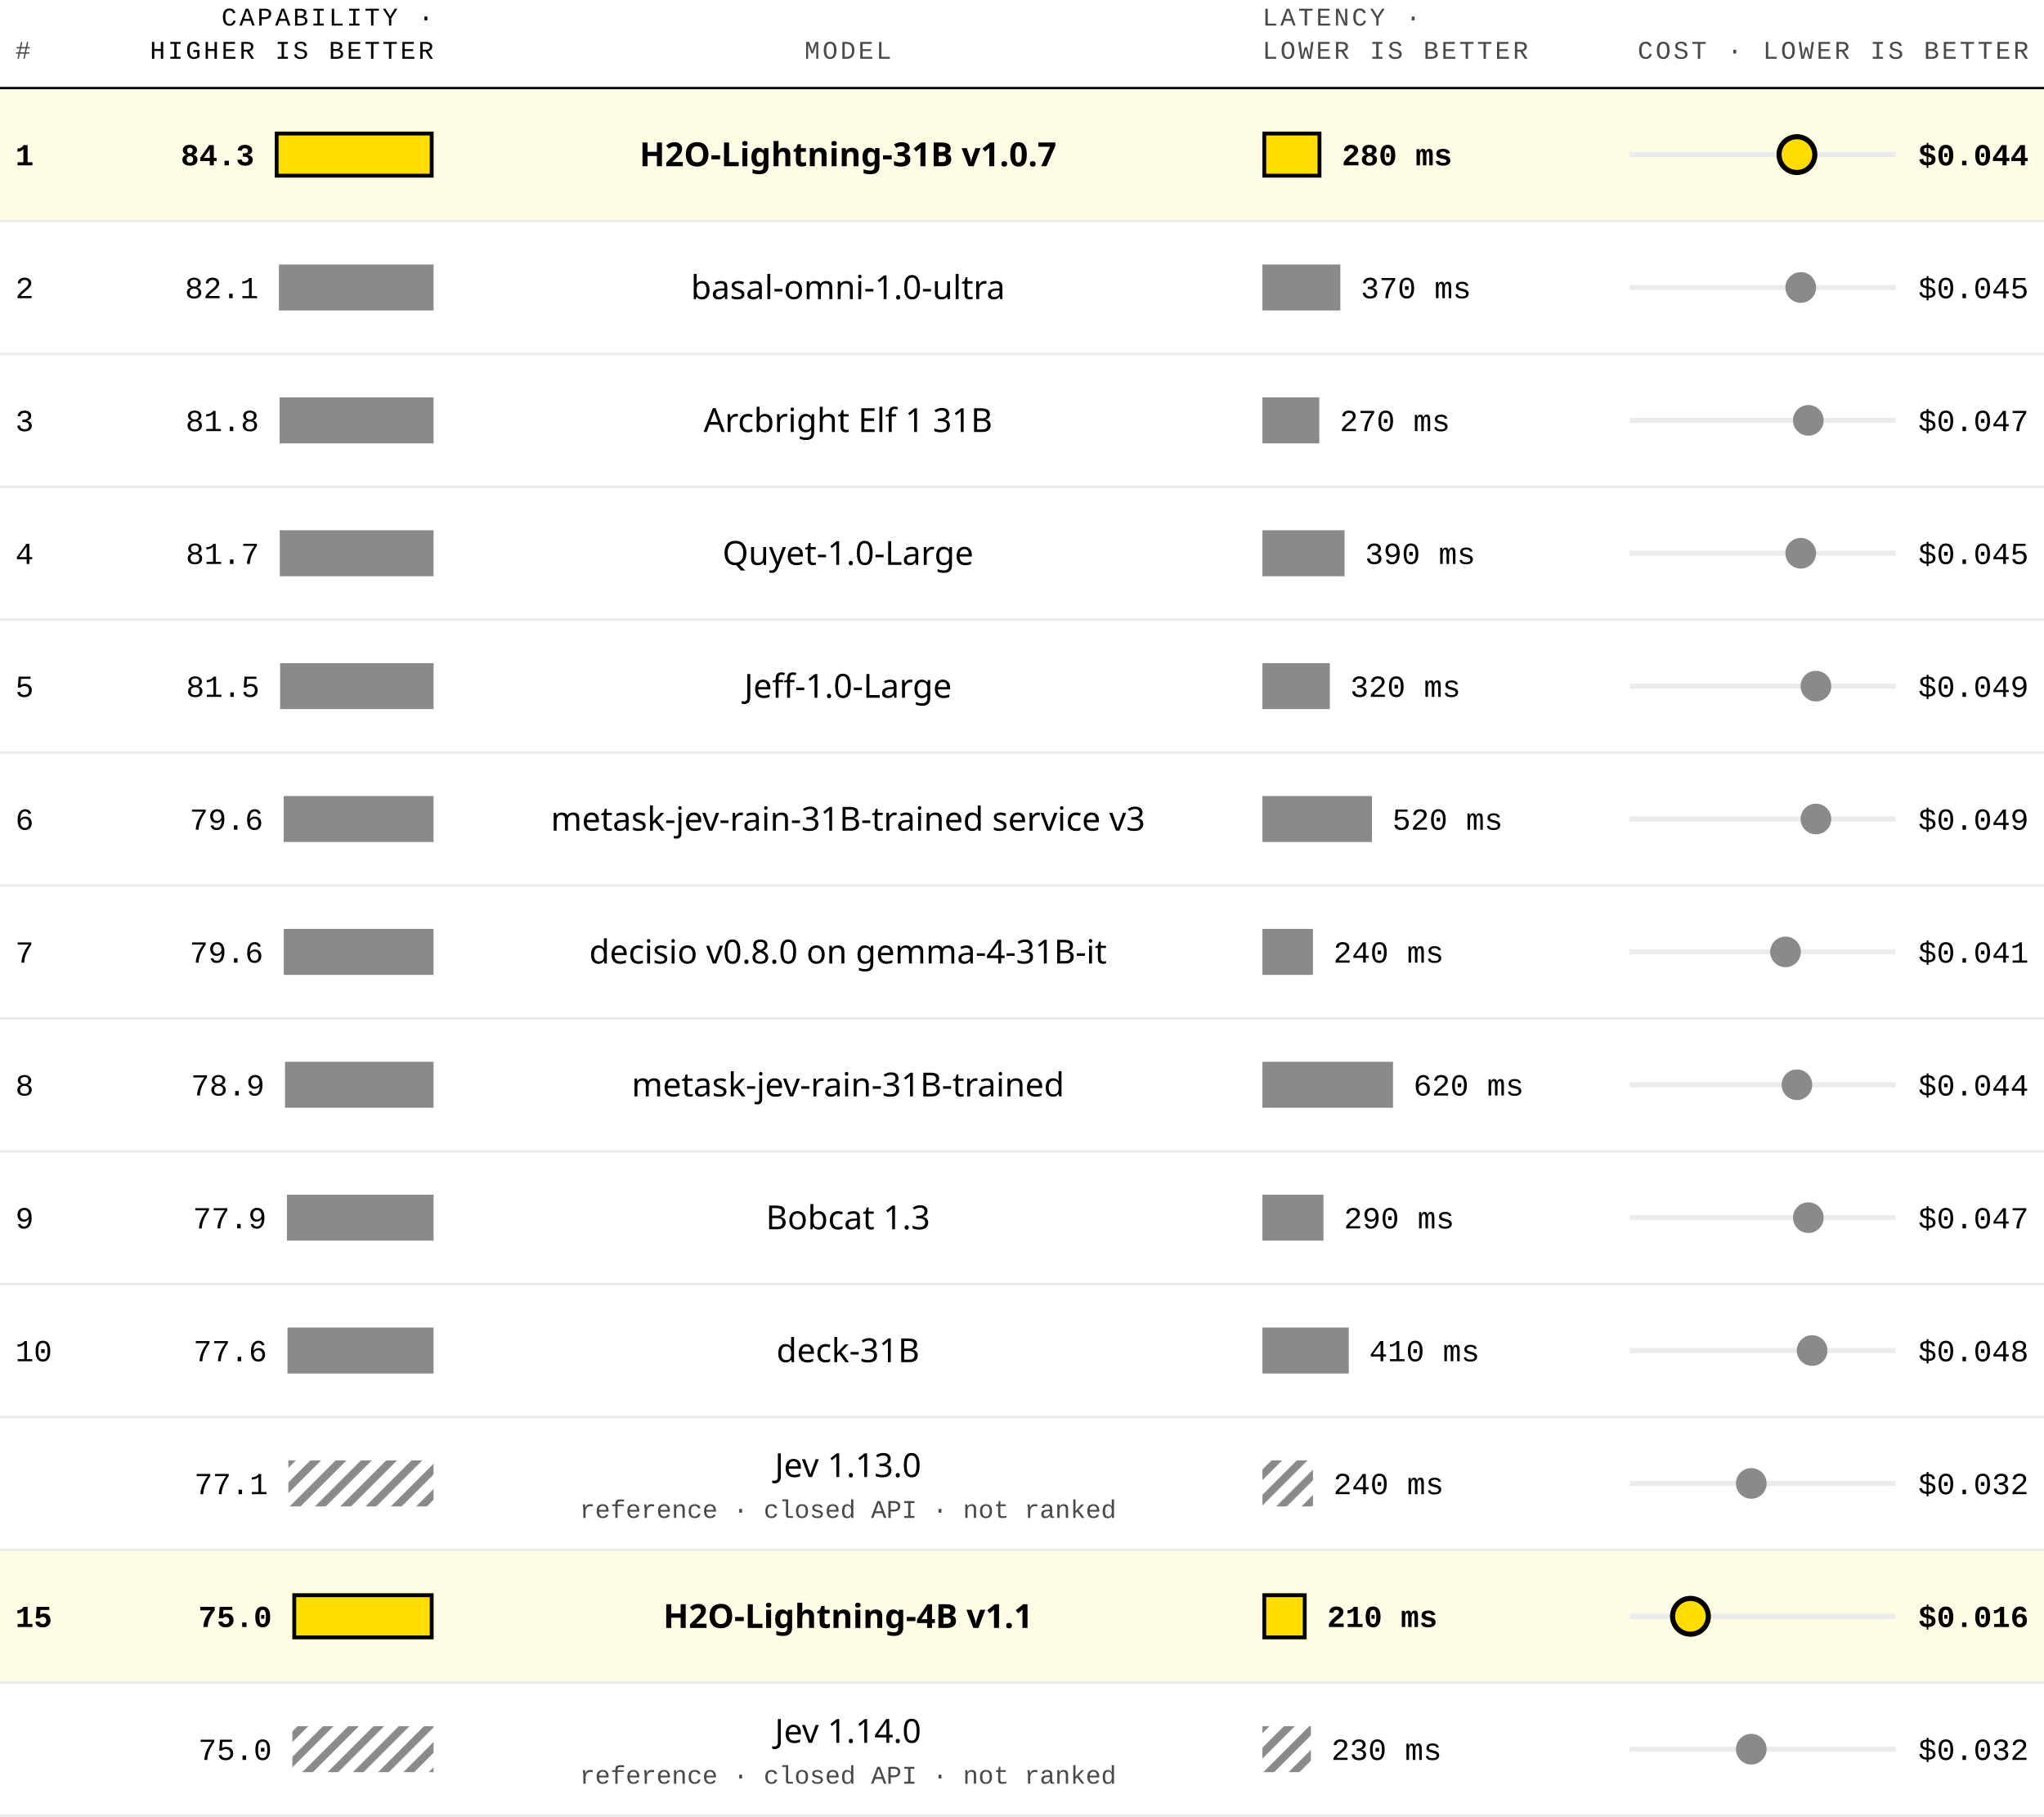
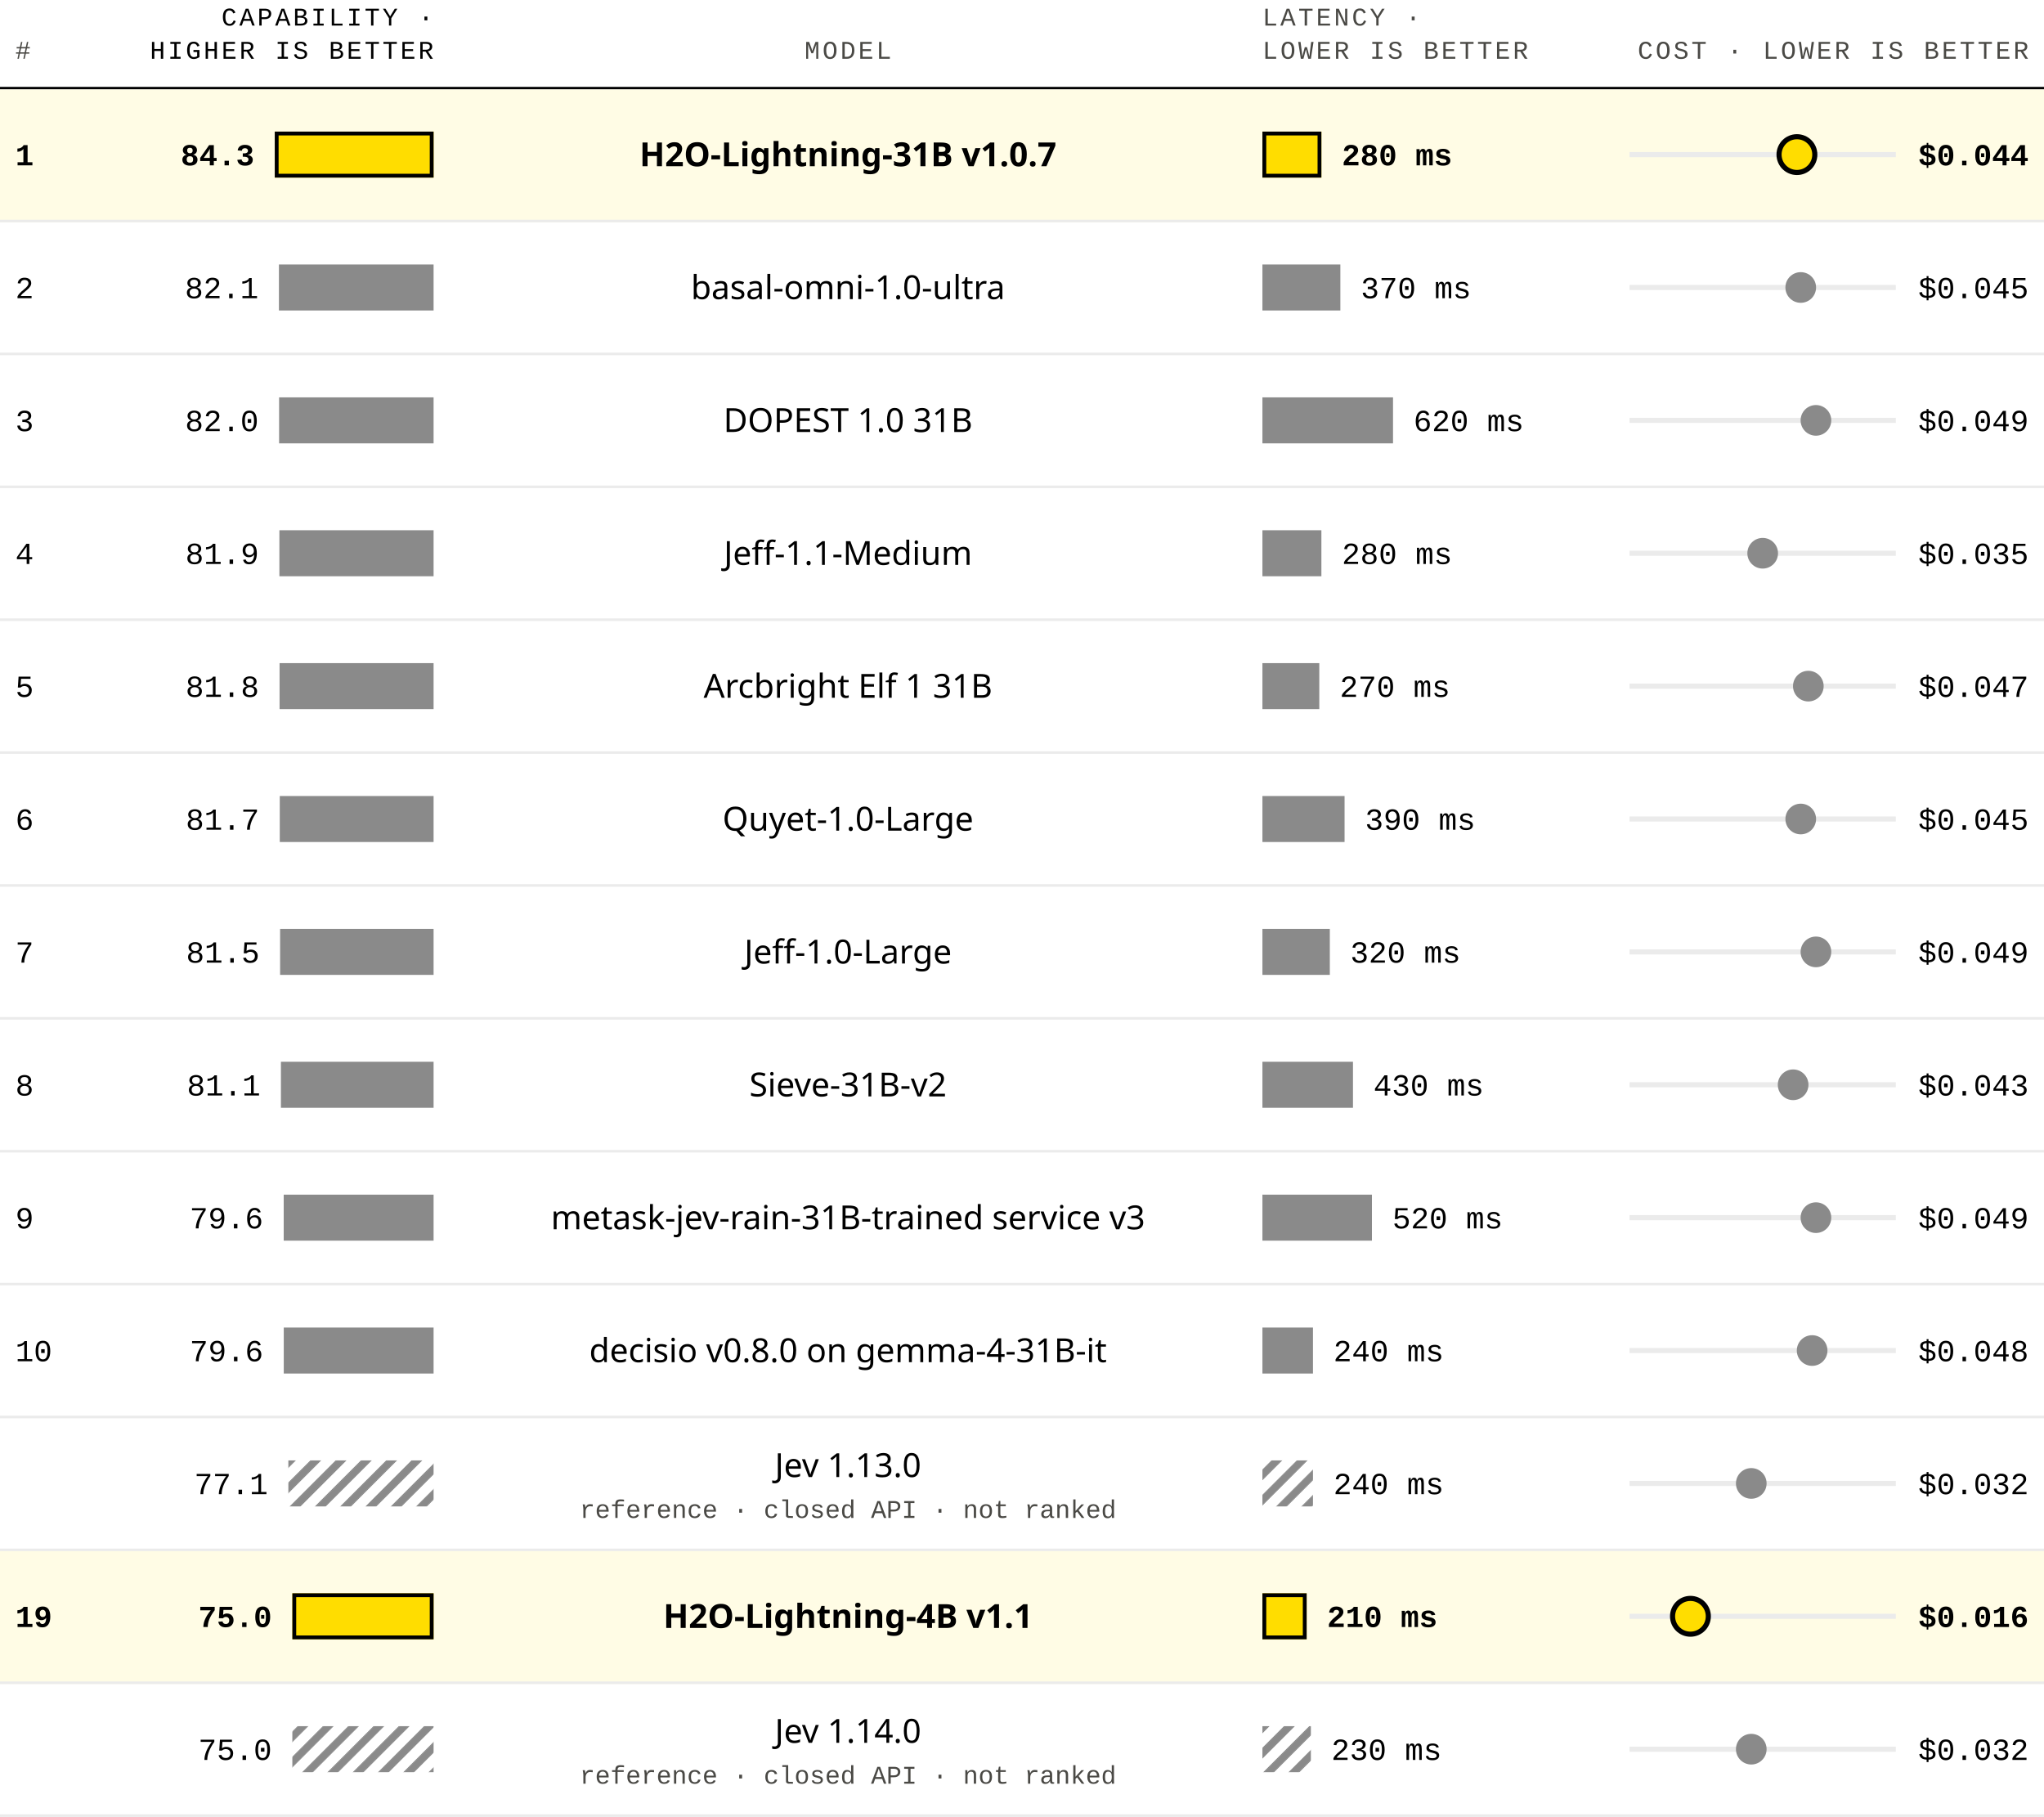
<svg xmlns="http://www.w3.org/2000/svg" width="800" height="711" viewBox="0 0 800 711">
  <style>text{font-family:-apple-system, BlinkMacSystemFont, "Segoe UI", "Noto Sans", Helvetica, Arial, sans-serif;font-size:13px;fill:#000000}.rank,.value,.comp,.lat,.cost{font-family:ui-monospace, SFMono-Regular, "SF Mono", Menlo, Consolas, "Liberation Mono", monospace;font-size:12px}.sub,.head{font-family:ui-monospace, SFMono-Regular, "SF Mono", Menlo, Consolas, "Liberation Mono", monospace;font-size:10px;fill:#4A4945}.head{letter-spacing:1px}.head.on{fill:#000000}text.h2o{font-weight:600}.gap{font-size:16px;fill:#666666}.band{fill:#FFFCE5}.bar,.dot,.hatch{fill:#8A8A8A}.bar.h2o,.dot.h2o{fill:#FFDD00}.dot.h2o{stroke:#000000;stroke-width:2}.bar.ref{fill:url(#hatch)}.rule,.track{fill:#EBEBEB}.top{fill:#000000}.ring{fill:none;stroke:#000000;stroke-width:1.5}</style>
  <defs>
    <pattern id="hatch" width="7" height="7" patternUnits="userSpaceOnUse" patternTransform="rotate(45)">
      <rect class="hatch" width="3" height="7" />
    </pattern>
  </defs>
  <g class="head">
    <text class="head" x="6" y="23">#</text>
    <text class="head on" x="169.7" y="10" text-anchor="end">CAPABILITY ·</text>
    <text class="head on" x="169.7" y="23" text-anchor="end">HIGHER IS BETTER</text>
    <text class="head" x="331.9" y="23" text-anchor="middle">MODEL</text>
    <text class="head" x="494.1" y="10">LATENCY ·</text>
    <text class="head" x="494.1" y="23">LOWER IS BETTER</text>
    <text class="head" x="794" y="23" text-anchor="end">COST · LOWER IS BETTER</text>
  </g>
  <rect class="top" x="0" y="34" width="800" height="1" />
  <g class="row h2o">
    <rect class="band" x="0" y="35" width="800" height="52" />
    <text class="rank h2o" x="6" y="64.7" data-src="jevbench/capability/h2o-lightning-31b#position">1</text>
    <text class="comp h2o" x="99.54" y="64.7" text-anchor="end" data-src="jevbench/composite/h2o-lightning-31b#capability">84.3</text>
    <rect class="bar h2o" x="107.54" y="51.5" width="62.16" height="18" />
    <rect class="ring" x="108.29" y="52.25" width="60.66" height="16.5" />
    <text class="name h2o" x="331.9" y="65.05" text-anchor="middle" data-src="jevbench/composite/h2o-lightning-31b#name">H2O-Lightning-31B v1.0.7</text>
    <rect class="bar h2o" x="494.1" y="51.5" width="23.08" height="18" />
    <rect class="ring" x="494.85" y="52.25" width="21.58" height="16.5" />
    <text class="lat h2o" x="525.18" y="64.7" data-src="jevbench/composite/h2o-lightning-31b#latency_s">280 ms</text>
    <rect class="track" x="637.8" y="59.5" width="104.2" height="2" />
    <circle class="dot h2o" cx="703.3" cy="60.5" r="7" />
    <text class="cost h2o" x="794" y="64.7" text-anchor="end" data-src="jevbench/composite/h2o-lightning-31b#cost_per_1k_usd">$0.044</text>
    <rect class="rule" x="0" y="86" width="800" height="1" />
  </g>
  <g class="row">
    <text class="rank" x="6" y="116.7" data-src="jevbench/capability/basal-omni-1.0-ultra#position">2</text>
    <text class="comp" x="101.17" y="116.7" text-anchor="end" data-src="jevbench/composite/basal-omni-1.0-ultra#capability">82.1</text>
    <rect class="bar" x="109.17" y="103.5" width="60.53" height="18" />
    <text class="name" x="331.9" y="117.05" text-anchor="middle" data-src="jevbench/composite/basal-omni-1.0-ultra#name">basal-omni-1.0-ultra</text>
    <rect class="bar" x="494.1" y="103.5" width="30.5" height="18" />
    <text class="lat" x="532.6" y="116.7" data-src="jevbench/composite/basal-omni-1.0-ultra#latency_s">370 ms</text>
    <rect class="track" x="637.8" y="111.5" width="104.2" height="2" />
    <circle class="dot" cx="704.79" cy="112.5" r="6" />
    <text class="cost" x="794" y="116.7" text-anchor="end" data-src="jevbench/composite/basal-omni-1.0-ultra#cost_per_1k_usd">$0.045</text>
    <rect class="rule" x="0" y="138" width="800" height="1" />
  </g>
  <g class="row">
-     <text class="rank" x="6" y="168.7" data-src="jevbench/capability/arcbright-elf-1-31b#position">3</text>
-     <text class="comp" x="101.42" y="168.7" text-anchor="end" data-src="jevbench/composite/arcbright-elf-1-31b#capability">81.8</text>
-     <rect class="bar" x="109.42" y="155.5" width="60.28" height="18" />
-     <text class="name" x="331.9" y="169.05" text-anchor="middle" data-src="jevbench/composite/arcbright-elf-1-31b#name">Arcbright Elf 1 31B</text>
-     <rect class="bar" x="494.1" y="155.5" width="22.26" height="18" />
-     <text class="lat" x="524.36" y="168.7" data-src="jevbench/composite/arcbright-elf-1-31b#latency_s">270 ms</text>
+     <text class="rank" x="6" y="168.7" data-src="jevbench/capability/dopest-1.0-31b#position">3</text>
+     <text class="comp" x="101.24" y="168.7" text-anchor="end" data-src="jevbench/composite/dopest-1.0-31b#capability">82.0</text>
+     <rect class="bar" x="109.24" y="155.5" width="60.46" height="18" />
+     <text class="name" x="331.9" y="169.05" text-anchor="middle" data-src="jevbench/composite/dopest-1.0-31b#name">DOPEST 1.0 31B</text>
+     <rect class="bar" x="494.1" y="155.5" width="51.11" height="18" />
+     <text class="lat" x="553.21" y="168.7" data-src="jevbench/composite/dopest-1.0-31b#latency_s">620 ms</text>
    <rect class="track" x="637.8" y="163.5" width="104.2" height="2" />
-     <circle class="dot" cx="707.76" cy="164.5" r="6" />
-     <text class="cost" x="794" y="168.7" text-anchor="end" data-src="jevbench/composite/arcbright-elf-1-31b#cost_per_1k_usd">$0.047</text>
+     <circle class="dot" cx="710.74" cy="164.5" r="6" />
+     <text class="cost" x="794" y="168.7" text-anchor="end" data-src="jevbench/composite/dopest-1.0-31b#cost_per_1k_usd">$0.049</text>
    <rect class="rule" x="0" y="190" width="800" height="1" />
  </g>
  <g class="row">
-     <text class="rank" x="6" y="220.7" data-src="jevbench/capability/quyet-1-0-large#position">4</text>
-     <text class="comp" x="101.5" y="220.7" text-anchor="end" data-src="jevbench/composite/quyet-1-0-large#capability">81.7</text>
-     <rect class="bar" x="109.5" y="207.5" width="60.2" height="18" />
-     <text class="name" x="331.9" y="221.05" text-anchor="middle" data-src="jevbench/composite/quyet-1-0-large#name">Quyet-1.0-Large</text>
-     <rect class="bar" x="494.1" y="207.5" width="32.15" height="18" />
-     <text class="lat" x="534.25" y="220.7" data-src="jevbench/composite/quyet-1-0-large#latency_s">390 ms</text>
+     <text class="rank" x="6" y="220.7" data-src="jevbench/capability/jeff_1_1_medium#position">4</text>
+     <text class="comp" x="101.35" y="220.7" text-anchor="end" data-src="jevbench/composite/jeff_1_1_medium#capability">81.9</text>
+     <rect class="bar" x="109.35" y="207.5" width="60.35" height="18" />
+     <text class="name" x="331.9" y="221.05" text-anchor="middle" data-src="jevbench/composite/jeff_1_1_medium#name">Jeff-1.1-Medium</text>
+     <rect class="bar" x="494.1" y="207.5" width="23.08" height="18" />
+     <text class="lat" x="525.18" y="220.7" data-src="jevbench/composite/jeff_1_1_medium#latency_s">280 ms</text>
    <rect class="track" x="637.8" y="215.5" width="104.2" height="2" />
-     <circle class="dot" cx="704.79" cy="216.5" r="6" />
-     <text class="cost" x="794" y="220.7" text-anchor="end" data-src="jevbench/composite/quyet-1-0-large#cost_per_1k_usd">$0.045</text>
+     <circle class="dot" cx="689.9" cy="216.5" r="6" />
+     <text class="cost" x="794" y="220.7" text-anchor="end" data-src="jevbench/composite/jeff_1_1_medium#cost_per_1k_usd">$0.035</text>
    <rect class="rule" x="0" y="242" width="800" height="1" />
  </g>
  <g class="row">
-     <text class="rank" x="6" y="272.7" data-src="jevbench/capability/jeff_1_0_large#position">5</text>
-     <text class="comp" x="101.63" y="272.7" text-anchor="end" data-src="jevbench/composite/jeff_1_0_large#capability">81.5</text>
-     <rect class="bar" x="109.63" y="259.5" width="60.07" height="18" />
-     <text class="name" x="331.9" y="273.05" text-anchor="middle" data-src="jevbench/composite/jeff_1_0_large#name">Jeff-1.0-Large</text>
-     <rect class="bar" x="494.1" y="259.5" width="26.38" height="18" />
-     <text class="lat" x="528.48" y="272.7" data-src="jevbench/composite/jeff_1_0_large#latency_s">320 ms</text>
+     <text class="rank" x="6" y="272.7" data-src="jevbench/capability/arcbright-elf-1-31b#position">5</text>
+     <text class="comp" x="101.42" y="272.7" text-anchor="end" data-src="jevbench/composite/arcbright-elf-1-31b#capability">81.8</text>
+     <rect class="bar" x="109.42" y="259.5" width="60.28" height="18" />
+     <text class="name" x="331.9" y="273.05" text-anchor="middle" data-src="jevbench/composite/arcbright-elf-1-31b#name">Arcbright Elf 1 31B</text>
+     <rect class="bar" x="494.1" y="259.5" width="22.26" height="18" />
+     <text class="lat" x="524.36" y="272.7" data-src="jevbench/composite/arcbright-elf-1-31b#latency_s">270 ms</text>
    <rect class="track" x="637.8" y="267.5" width="104.2" height="2" />
-     <circle class="dot" cx="710.74" cy="268.5" r="6" />
-     <text class="cost" x="794" y="272.7" text-anchor="end" data-src="jevbench/composite/jeff_1_0_large#cost_per_1k_usd">$0.049</text>
+     <circle class="dot" cx="707.76" cy="268.5" r="6" />
+     <text class="cost" x="794" y="272.7" text-anchor="end" data-src="jevbench/composite/arcbright-elf-1-31b#cost_per_1k_usd">$0.047</text>
    <rect class="rule" x="0" y="294" width="800" height="1" />
  </g>
  <g class="row">
-     <text class="rank" x="6" y="324.7" data-src="jevbench/capability/metask_jev_rain_31b_trained_v3#position">6</text>
-     <text class="comp" x="103.04" y="324.7" text-anchor="end" data-src="jevbench/composite/metask_jev_rain_31b_trained_v3#capability">79.6</text>
-     <rect class="bar" x="111.04" y="311.5" width="58.66" height="18" />
-     <text class="name" x="331.9" y="325.05" text-anchor="middle" data-src="jevbench/composite/metask_jev_rain_31b_trained_v3#name">metask-jev-rain-31B-trained service v3</text>
-     <rect class="bar" x="494.1" y="311.5" width="42.86" height="18" />
-     <text class="lat" x="544.96" y="324.7" data-src="jevbench/composite/metask_jev_rain_31b_trained_v3#latency_s">520 ms</text>
+     <text class="rank" x="6" y="324.7" data-src="jevbench/capability/quyet-1-0-large#position">6</text>
+     <text class="comp" x="101.5" y="324.7" text-anchor="end" data-src="jevbench/composite/quyet-1-0-large#capability">81.7</text>
+     <rect class="bar" x="109.5" y="311.5" width="60.2" height="18" />
+     <text class="name" x="331.9" y="325.05" text-anchor="middle" data-src="jevbench/composite/quyet-1-0-large#name">Quyet-1.0-Large</text>
+     <rect class="bar" x="494.1" y="311.5" width="32.15" height="18" />
+     <text class="lat" x="534.25" y="324.7" data-src="jevbench/composite/quyet-1-0-large#latency_s">390 ms</text>
    <rect class="track" x="637.8" y="319.5" width="104.2" height="2" />
-     <circle class="dot" cx="710.74" cy="320.5" r="6" />
-     <text class="cost" x="794" y="324.7" text-anchor="end" data-src="jevbench/composite/metask_jev_rain_31b_trained_v3#cost_per_1k_usd">$0.049</text>
+     <circle class="dot" cx="704.79" cy="320.5" r="6" />
+     <text class="cost" x="794" y="324.7" text-anchor="end" data-src="jevbench/composite/quyet-1-0-large#cost_per_1k_usd">$0.045</text>
    <rect class="rule" x="0" y="346" width="800" height="1" />
  </g>
  <g class="row">
-     <text class="rank" x="6" y="376.7" data-src="jevbench/capability/decisio-gemma-4-31b-v080#position">7</text>
-     <text class="comp" x="103.06" y="376.7" text-anchor="end" data-src="jevbench/composite/decisio-gemma-4-31b-v080#capability">79.6</text>
-     <rect class="bar" x="111.06" y="363.5" width="58.64" height="18" />
-     <text class="name" x="331.9" y="377.05" text-anchor="middle" data-src="jevbench/composite/decisio-gemma-4-31b-v080#name">decisio v0.8.0 on gemma-4-31B-it</text>
-     <rect class="bar" x="494.1" y="363.5" width="19.78" height="18" />
-     <text class="lat" x="521.88" y="376.7" data-src="jevbench/composite/decisio-gemma-4-31b-v080#latency_s">240 ms</text>
+     <text class="rank" x="6" y="376.7" data-src="jevbench/capability/jeff_1_0_large#position">7</text>
+     <text class="comp" x="101.63" y="376.7" text-anchor="end" data-src="jevbench/composite/jeff_1_0_large#capability">81.5</text>
+     <rect class="bar" x="109.63" y="363.5" width="60.07" height="18" />
+     <text class="name" x="331.9" y="377.05" text-anchor="middle" data-src="jevbench/composite/jeff_1_0_large#name">Jeff-1.0-Large</text>
+     <rect class="bar" x="494.1" y="363.5" width="26.38" height="18" />
+     <text class="lat" x="528.48" y="376.7" data-src="jevbench/composite/jeff_1_0_large#latency_s">320 ms</text>
    <rect class="track" x="637.8" y="371.5" width="104.2" height="2" />
-     <circle class="dot" cx="698.83" cy="372.5" r="6" />
-     <text class="cost" x="794" y="376.7" text-anchor="end" data-src="jevbench/composite/decisio-gemma-4-31b-v080#cost_per_1k_usd">$0.041</text>
+     <circle class="dot" cx="710.74" cy="372.5" r="6" />
+     <text class="cost" x="794" y="376.7" text-anchor="end" data-src="jevbench/composite/jeff_1_0_large#cost_per_1k_usd">$0.049</text>
    <rect class="rule" x="0" y="398" width="800" height="1" />
  </g>
  <g class="row">
-     <text class="rank" x="6" y="428.7" data-src="jevbench/capability/metask_jev_rain_31b_trained#position">8</text>
-     <text class="comp" x="103.55" y="428.7" text-anchor="end" data-src="jevbench/composite/metask_jev_rain_31b_trained#capability">78.9</text>
-     <rect class="bar" x="111.55" y="415.5" width="58.15" height="18" />
-     <text class="name" x="331.9" y="429.05" text-anchor="middle" data-src="jevbench/composite/metask_jev_rain_31b_trained#name">metask-jev-rain-31B-trained</text>
-     <rect class="bar" x="494.1" y="415.5" width="51.11" height="18" />
-     <text class="lat" x="553.21" y="428.7" data-src="jevbench/composite/metask_jev_rain_31b_trained#latency_s">620 ms</text>
+     <text class="rank" x="6" y="428.7" data-src="jevbench/capability/sieve-31b-v2#position">8</text>
+     <text class="comp" x="101.95" y="428.7" text-anchor="end" data-src="jevbench/composite/sieve-31b-v2#capability">81.1</text>
+     <rect class="bar" x="109.95" y="415.5" width="59.75" height="18" />
+     <text class="name" x="331.9" y="429.05" text-anchor="middle" data-src="jevbench/composite/sieve-31b-v2#name">Sieve-31B-v2</text>
+     <rect class="bar" x="494.1" y="415.5" width="35.44" height="18" />
+     <text class="lat" x="537.54" y="428.7" data-src="jevbench/composite/sieve-31b-v2#latency_s">430 ms</text>
    <rect class="track" x="637.8" y="423.5" width="104.2" height="2" />
-     <circle class="dot" cx="703.3" cy="424.5" r="6" />
-     <text class="cost" x="794" y="428.7" text-anchor="end" data-src="jevbench/composite/metask_jev_rain_31b_trained#cost_per_1k_usd">$0.044</text>
+     <circle class="dot" cx="701.81" cy="424.5" r="6" />
+     <text class="cost" x="794" y="428.7" text-anchor="end" data-src="jevbench/composite/sieve-31b-v2#cost_per_1k_usd">$0.043</text>
    <rect class="rule" x="0" y="450" width="800" height="1" />
  </g>
  <g class="row">
-     <text class="rank" x="6" y="480.7" data-src="jevbench/capability/bobcat-1.3#position">9</text>
-     <text class="comp" x="104.32" y="480.7" text-anchor="end" data-src="jevbench/composite/bobcat-1.3#capability">77.9</text>
-     <rect class="bar" x="112.32" y="467.5" width="57.38" height="18" />
-     <text class="name" x="331.9" y="481.05" text-anchor="middle" data-src="jevbench/composite/bobcat-1.3#name">Bobcat 1.3</text>
-     <rect class="bar" x="494.1" y="467.5" width="23.9" height="18" />
-     <text class="lat" x="526" y="480.7" data-src="jevbench/composite/bobcat-1.3#latency_s">290 ms</text>
+     <text class="rank" x="6" y="480.7" data-src="jevbench/capability/metask_jev_rain_31b_trained_v3#position">9</text>
+     <text class="comp" x="103.04" y="480.7" text-anchor="end" data-src="jevbench/composite/metask_jev_rain_31b_trained_v3#capability">79.6</text>
+     <rect class="bar" x="111.04" y="467.5" width="58.66" height="18" />
+     <text class="name" x="331.9" y="481.05" text-anchor="middle" data-src="jevbench/composite/metask_jev_rain_31b_trained_v3#name">metask-jev-rain-31B-trained service v3</text>
+     <rect class="bar" x="494.1" y="467.5" width="42.86" height="18" />
+     <text class="lat" x="544.96" y="480.7" data-src="jevbench/composite/metask_jev_rain_31b_trained_v3#latency_s">520 ms</text>
    <rect class="track" x="637.8" y="475.5" width="104.2" height="2" />
-     <circle class="dot" cx="707.76" cy="476.5" r="6" />
-     <text class="cost" x="794" y="480.7" text-anchor="end" data-src="jevbench/composite/bobcat-1.3#cost_per_1k_usd">$0.047</text>
+     <circle class="dot" cx="710.74" cy="476.5" r="6" />
+     <text class="cost" x="794" y="480.7" text-anchor="end" data-src="jevbench/composite/metask_jev_rain_31b_trained_v3#cost_per_1k_usd">$0.049</text>
    <rect class="rule" x="0" y="502" width="800" height="1" />
  </g>
  <g class="row">
-     <text class="rank" x="6" y="532.7" data-src="jevbench/capability/deck31b#position">10</text>
-     <text class="comp" x="104.52" y="532.7" text-anchor="end" data-src="jevbench/composite/deck31b#capability">77.6</text>
-     <rect class="bar" x="112.52" y="519.5" width="57.18" height="18" />
-     <text class="name" x="331.9" y="533.05" text-anchor="middle" data-src="jevbench/composite/deck31b#name">deck-31B</text>
-     <rect class="bar" x="494.1" y="519.5" width="33.8" height="18" />
-     <text class="lat" x="535.9" y="532.7" data-src="jevbench/composite/deck31b#latency_s">410 ms</text>
+     <text class="rank" x="6" y="532.7" data-src="jevbench/capability/decisio-gemma-4-31b-v080#position">10</text>
+     <text class="comp" x="103.06" y="532.7" text-anchor="end" data-src="jevbench/composite/decisio-gemma-4-31b-v080#capability">79.6</text>
+     <rect class="bar" x="111.06" y="519.5" width="58.64" height="18" />
+     <text class="name" x="331.9" y="533.05" text-anchor="middle" data-src="jevbench/composite/decisio-gemma-4-31b-v080#name">decisio v0.8.0 on gemma-4-31B-it</text>
+     <rect class="bar" x="494.1" y="519.5" width="19.78" height="18" />
+     <text class="lat" x="521.88" y="532.7" data-src="jevbench/composite/decisio-gemma-4-31b-v080#latency_s">240 ms</text>
    <rect class="track" x="637.8" y="527.5" width="104.2" height="2" />
    <circle class="dot" cx="709.25" cy="528.5" r="6" />
-     <text class="cost" x="794" y="532.7" text-anchor="end" data-src="jevbench/composite/deck31b#cost_per_1k_usd">$0.048</text>
+     <text class="cost" x="794" y="532.7" text-anchor="end" data-src="jevbench/composite/decisio-gemma-4-31b-v080#cost_per_1k_usd">$0.048</text>
    <rect class="rule" x="0" y="554" width="800" height="1" />
  </g>
  <g class="row ref">
    <text class="comp" x="104.86" y="584.7" text-anchor="end" data-src="jevbench/composite/jev-1.13.0#capability">77.1</text>
    <rect class="bar ref" x="112.86" y="571.5" width="56.84" height="18" />
    <text class="name" x="331.9" y="578" text-anchor="middle" data-src="jevbench/composite/jev-1.13.0#name">Jev 1.13.0</text>
    <text class="sub" x="331.9" y="594" text-anchor="middle">reference · closed API · not ranked</text>
    <rect class="bar ref" x="494.1" y="571.5" width="19.78" height="18" />
    <text class="lat" x="521.88" y="584.7" data-src="jevbench/composite/jev-1.13.0#latency_s">240 ms</text>
    <rect class="track" x="637.8" y="579.5" width="104.2" height="2" />
    <circle class="dot" cx="685.43" cy="580.5" r="6" />
    <text class="cost" x="794" y="584.7" text-anchor="end" data-src="jevbench/composite/jev-1.13.0#cost_per_1k_usd">$0.032</text>
    <rect class="rule" x="0" y="606" width="800" height="1" />
  </g>
  <g class="row h2o">
    <rect class="band" x="0" y="607" width="800" height="52" />
-     <text class="rank h2o" x="6" y="636.7" data-src="jevbench/capability/h2o-lightning-4b#position">15</text>
+     <text class="rank h2o" x="6" y="636.7" data-src="jevbench/capability/h2o-lightning-4b#position">19</text>
    <text class="comp h2o" x="106.43" y="636.7" text-anchor="end" data-src="jevbench/composite/h2o-lightning-4b#capability">75.0</text>
    <rect class="bar h2o" x="114.43" y="623.5" width="55.27" height="18" />
    <rect class="ring" x="115.18" y="624.25" width="53.77" height="16.5" />
    <text class="name h2o" x="331.9" y="637.05" text-anchor="middle" data-src="jevbench/composite/h2o-lightning-4b#name">H2O-Lightning-4B v1.1</text>
    <rect class="bar h2o" x="494.1" y="623.5" width="17.31" height="18" />
    <rect class="ring" x="494.85" y="624.25" width="15.81" height="16.5" />
    <text class="lat h2o" x="519.41" y="636.7" data-src="jevbench/composite/h2o-lightning-4b#latency_s">210 ms</text>
    <rect class="track" x="637.8" y="631.5" width="104.2" height="2" />
    <circle class="dot h2o" cx="661.62" cy="632.5" r="7" />
    <text class="cost h2o" x="794" y="636.7" text-anchor="end" data-src="jevbench/composite/h2o-lightning-4b#cost_per_1k_usd">$0.016</text>
    <rect class="rule" x="0" y="658" width="800" height="1" />
  </g>
  <g class="row ref">
    <text class="comp" x="106.42" y="688.7" text-anchor="end" data-src="jevbench/composite/jev-1.14.0#capability">75.0</text>
    <rect class="bar ref" x="114.42" y="675.5" width="55.28" height="18" />
    <text class="name" x="331.9" y="682" text-anchor="middle" data-src="jevbench/composite/jev-1.14.0#name">Jev 1.14.0</text>
    <text class="sub" x="331.9" y="698" text-anchor="middle">reference · closed API · not ranked</text>
    <rect class="bar ref" x="494.1" y="675.5" width="18.96" height="18" />
    <text class="lat" x="521.06" y="688.7" data-src="jevbench/composite/jev-1.14.0#latency_s">230 ms</text>
    <rect class="track" x="637.8" y="683.5" width="104.2" height="2" />
    <circle class="dot" cx="685.43" cy="684.5" r="6" />
    <text class="cost" x="794" y="688.7" text-anchor="end" data-src="jevbench/composite/jev-1.14.0#cost_per_1k_usd">$0.032</text>
    <rect class="rule" x="0" y="710" width="800" height="1" />
  </g>
</svg>
